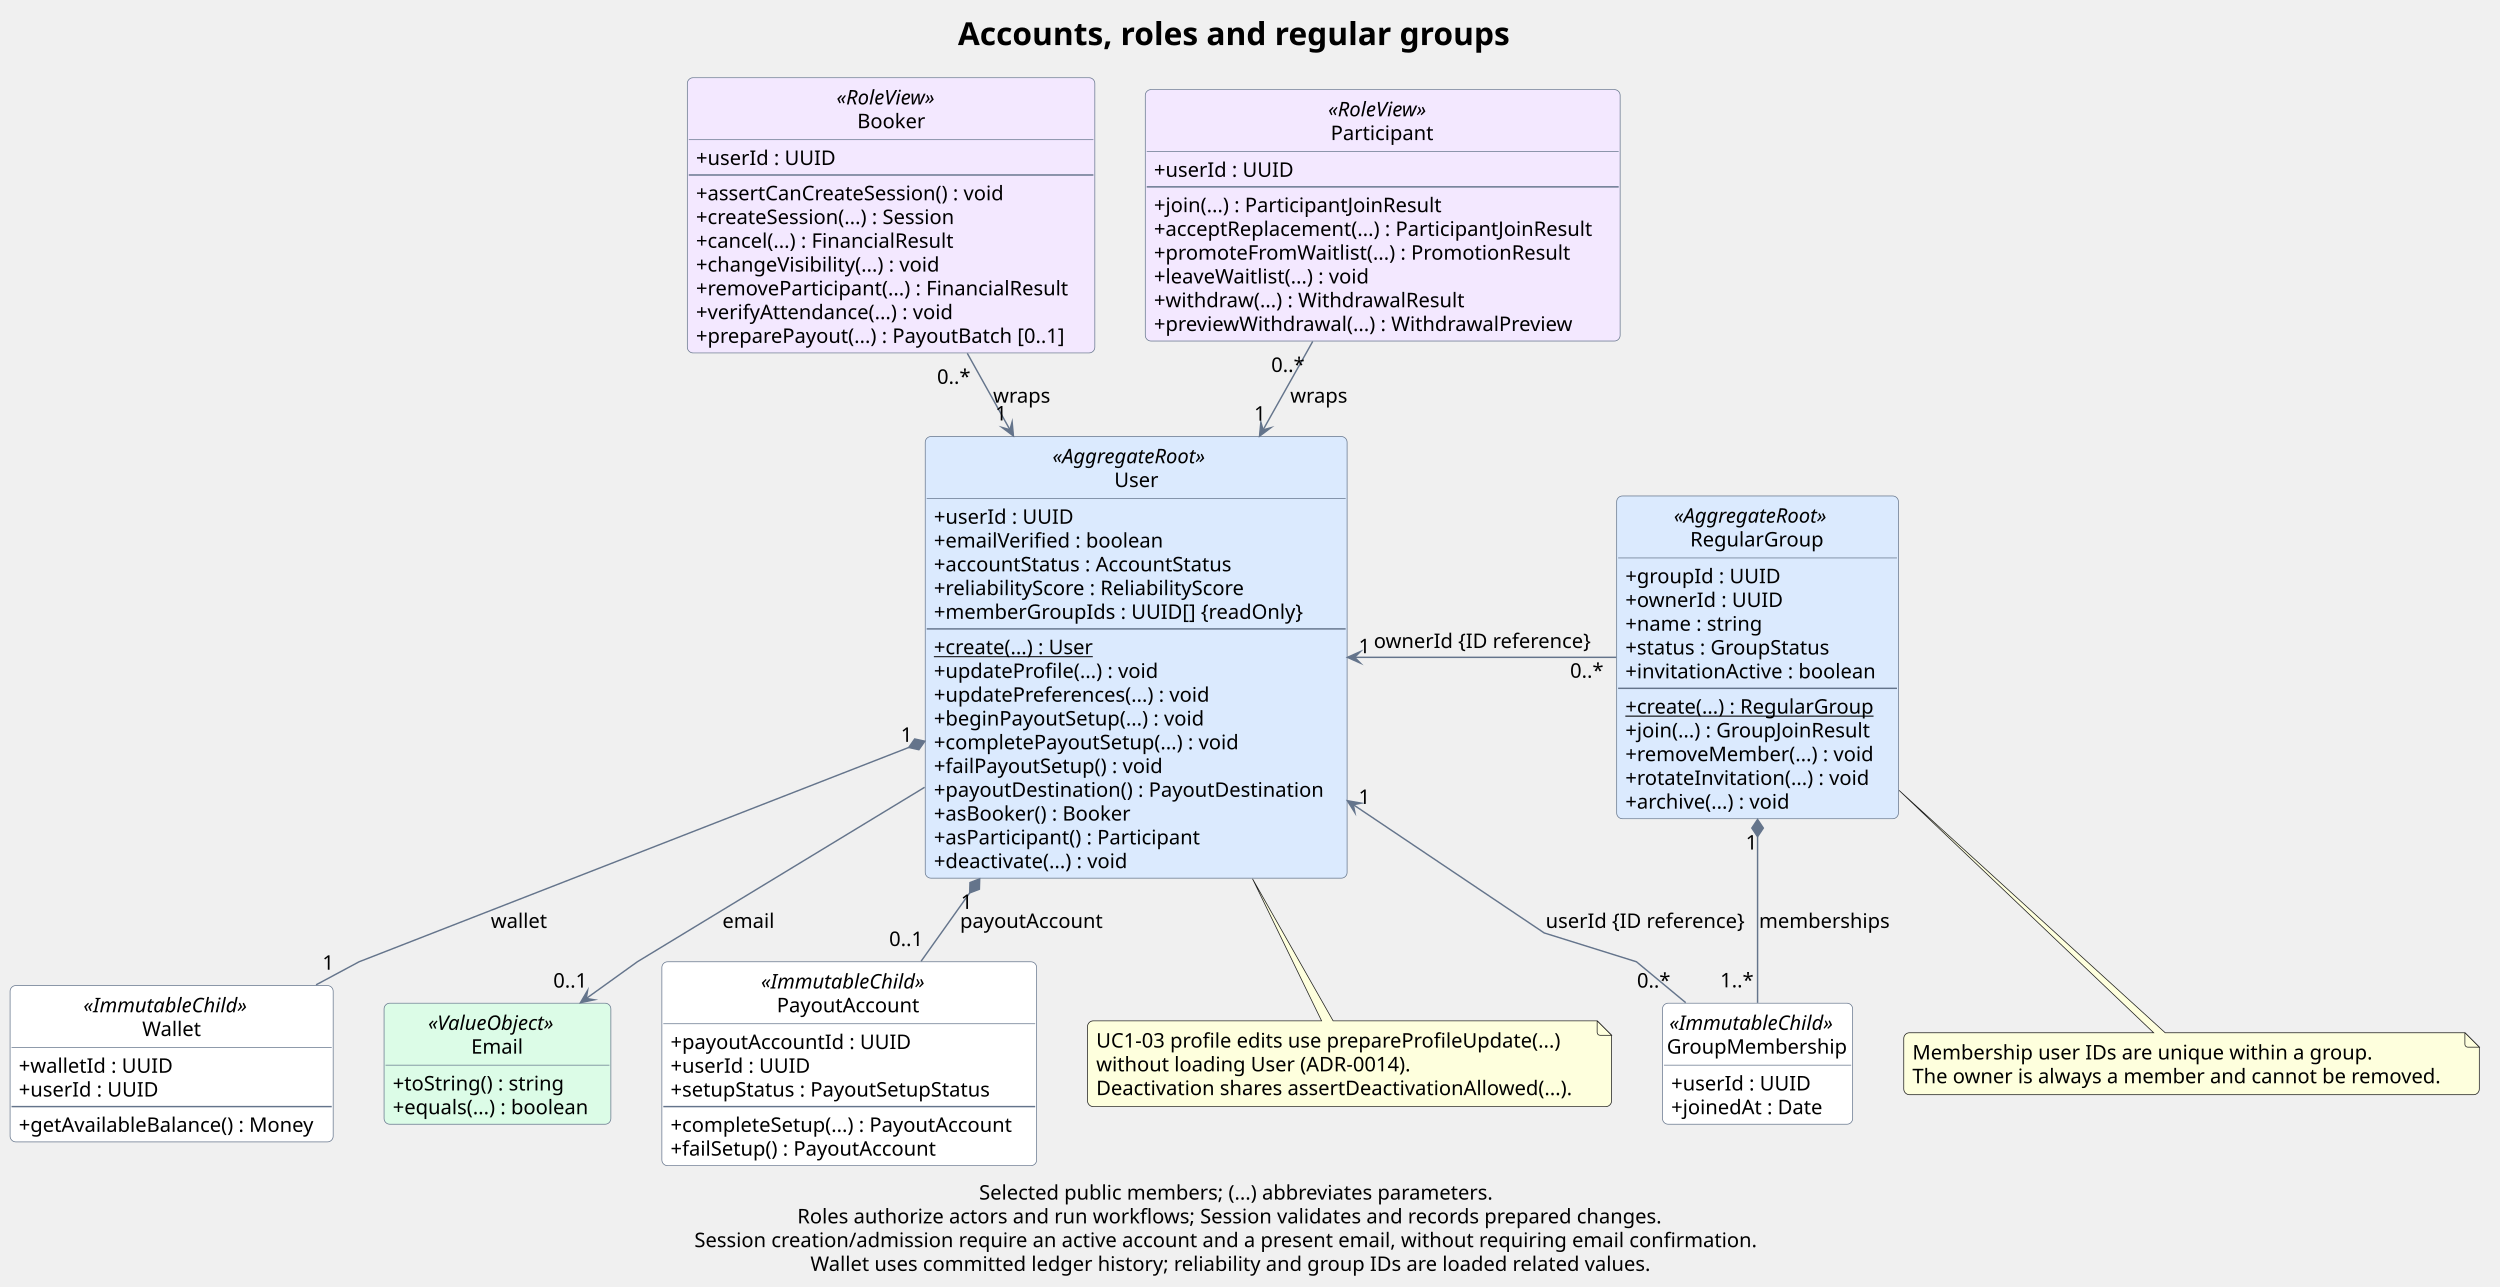
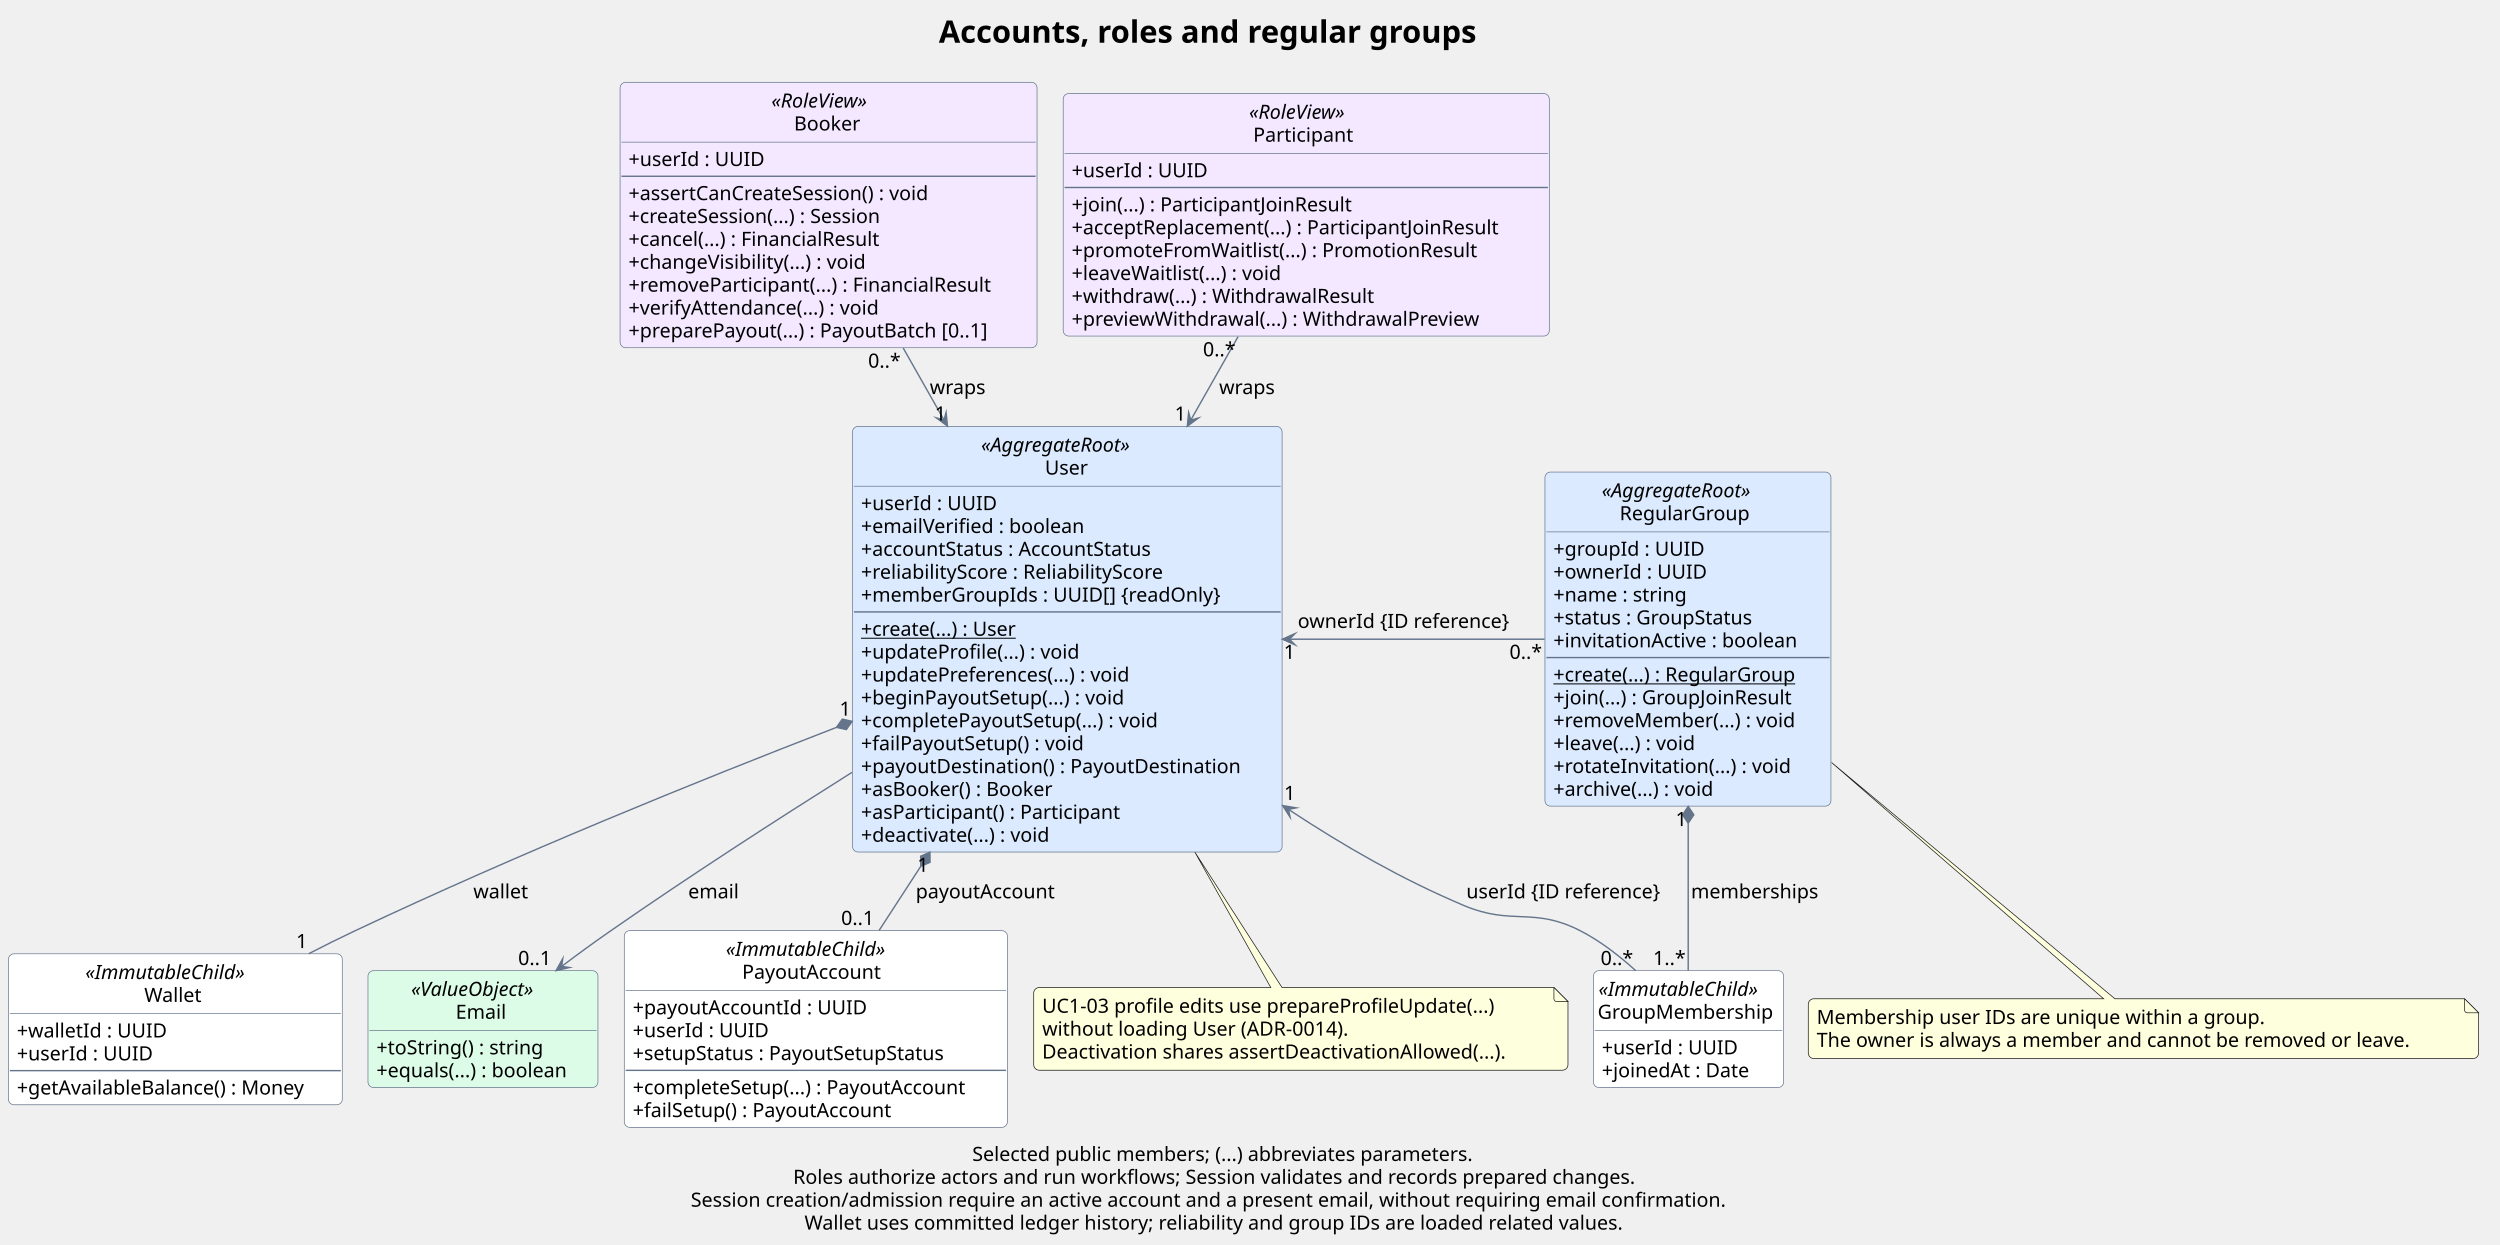
- <svg xmlns="http://www.w3.org/2000/svg" version="1.1" data-diagram-type="CLASS" style="width:1734px;height:892px;background:#FFFFFF;" width="1734px" height="892px" viewBox="0 0 1734 892" zoomAndPan="magnify" preserveAspectRatio="none" contentStyleType="text/css">
+ <svg xmlns="http://www.w3.org/2000/svg" version="1.1" data-diagram-type="CLASS" style="width:1780px;height:886px;background:#FFFFFF;" width="1780px" height="886px" viewBox="0 0 1780 886" zoomAndPan="magnify" preserveAspectRatio="none" contentStyleType="text/css">
  <defs />
  <g font-family="sans-serif" lengthAdjust="spacing">
    <g class="title" data-source-line="1">
-       <text x="664.412" y="31.27" fill="#000" font-size="22" textLength="398.825" font-weight="700">Accounts, roles and regular groups</text>
+       <text x="668.469" y="30.421" fill="#000" font-size="22" textLength="436.563" font-weight="700">Accounts, roles and regular groups</text>
    </g>
    <g class="entity" data-qualified-name="Booker" id="ent0001" data-source-line="23">
-       <rect x="476.73" y="53.91" width="282.642" height="190.883" fill="#F3E8FF" style="stroke:#64748B;stroke-width:0.5;" rx="4" ry="4" />
-       <text x="580.173" y="72.445" fill="#000" font-size="14" textLength="75.756" font-style="italic">«RoleView»</text>
-       <text x="594.569" y="88.934" fill="#000" font-size="14" textLength="46.963">Booker</text>
-       <line x1="477.73" y1="96.887" x2="758.372" y2="96.887" style="stroke:#64748B;stroke-width:0.5;" />
-       <text x="482.73" y="114.422" fill="#000" font-size="14" textLength="100.536">+userId : UUID</text>
-       <line x1="477.73" y1="121.375" x2="758.372" y2="121.375" style="stroke:#64748B;stroke-width:1;" />
-       <text x="482.73" y="138.91" fill="#000" font-size="14" textLength="224.034">+assertCanCreateSession() : void</text>
-       <text x="482.73" y="155.398" fill="#000" font-size="14" textLength="190.176">+createSession(...) : Session</text>
-       <text x="482.73" y="171.887" fill="#000" font-size="14" textLength="190.839">+cancel(...) : FinancialResult</text>
-       <text x="482.73" y="188.375" fill="#000" font-size="14" textLength="182.212">+changeVisibility(...) : void</text>
-       <text x="482.73" y="204.863" fill="#000" font-size="14" textLength="270.642">+removeParticipant(...) : FinancialResult</text>
-       <text x="482.73" y="221.352" fill="#000" font-size="14" textLength="189.622">+verifyAttendance(...) : void</text>
-       <text x="482.73" y="237.84" fill="#000" font-size="14" textLength="266.82">+preparePayout(...) : PayoutBatch [0..1]</text>
+       <rect x="441.5" y="58.609" width="296.874" height="188.969" fill="#F3E8FF" style="stroke:#64748B;stroke-width:0.5;" rx="4" ry="4" />
+       <text x="549.208" y="76.604" fill="#000" font-size="14" textLength="81.457" font-style="italic">«RoleView»</text>
+       <text x="565.331" y="92.901" fill="#000" font-size="14" textLength="49.212">Booker</text>
+       <line x1="442.5" y1="101.203" x2="737.374" y2="101.203" style="stroke:#64748B;stroke-width:0.5;" />
+       <text x="447.5" y="118.198" fill="#000" font-size="14" textLength="104.303">+userId : UUID</text>
+       <line x1="442.5" y1="125.5" x2="737.374" y2="125.5" style="stroke:#64748B;stroke-width:1;" />
+       <text x="447.5" y="142.495" fill="#000" font-size="14" textLength="236.394">+assertCanCreateSession() : void</text>
+       <text x="447.5" y="158.792" fill="#000" font-size="14" textLength="201.202">+createSession(...) : Session</text>
+       <text x="447.5" y="175.089" fill="#000" font-size="14" textLength="201.182">+cancel(...) : FinancialResult</text>
+       <text x="447.5" y="191.386" fill="#000" font-size="14" textLength="189.752">+changeVisibility(...) : void</text>
+       <text x="447.5" y="207.683" fill="#000" font-size="14" textLength="284.874">+removeParticipant(...) : FinancialResult</text>
+       <text x="447.5" y="223.979" fill="#000" font-size="14" textLength="199.698">+verifyAttendance(...) : void</text>
+       <text x="447.5" y="240.276" fill="#000" font-size="14" textLength="283.514">+preparePayout(...) : PayoutBatch [0..1]</text>
    </g>
    <g class="entity" data-qualified-name="Participant" id="ent0002" data-source-line="35">
-       <rect x="794.37" y="62.15" width="329.358" height="174.395" fill="#F3E8FF" style="stroke:#64748B;stroke-width:0.5;" rx="4" ry="4" />
-       <text x="921.171" y="80.685" fill="#000" font-size="14" textLength="75.756" font-style="italic">«RoleView»</text>
-       <text x="922.966" y="97.174" fill="#000" font-size="14" textLength="72.167">Participant</text>
-       <line x1="795.37" y1="105.127" x2="1122.728" y2="105.127" style="stroke:#64748B;stroke-width:0.5;" />
-       <text x="800.37" y="122.662" fill="#000" font-size="14" textLength="100.536">+userId : UUID</text>
-       <line x1="795.37" y1="129.615" x2="1122.728" y2="129.615" style="stroke:#64748B;stroke-width:1;" />
-       <text x="800.37" y="147.15" fill="#000" font-size="14" textLength="212.023">+join(...) : ParticipantJoinResult</text>
-       <text x="800.37" y="163.638" fill="#000" font-size="14" textLength="317.358">+acceptReplacement(...) : ParticipantJoinResult</text>
-       <text x="800.37" y="180.127" fill="#000" font-size="14" textLength="301.089">+promoteFromWaitlist(...) : PromotionResult</text>
-       <text x="800.37" y="196.615" fill="#000" font-size="14" textLength="159.599">+leaveWaitlist(...) : void</text>
-       <text x="800.37" y="213.103" fill="#000" font-size="14" textLength="225.176">+withdraw(...) : WithdrawalResult</text>
-       <text x="800.37" y="229.592" fill="#000" font-size="14" textLength="299.749">+previewWithdrawal(...) : WithdrawalPreview</text>
+       <rect x="757" y="66.609" width="346.12" height="172.672" fill="#F3E8FF" style="stroke:#64748B;stroke-width:0.5;" rx="4" ry="4" />
+       <text x="889.332" y="84.604" fill="#000" font-size="14" textLength="81.457" font-style="italic">«RoleView»</text>
+       <text x="892.274" y="100.901" fill="#000" font-size="14" textLength="75.571">Participant</text>
+       <line x1="758" y1="109.203" x2="1102.12" y2="109.203" style="stroke:#64748B;stroke-width:0.5;" />
+       <text x="763" y="126.198" fill="#000" font-size="14" textLength="104.303">+userId : UUID</text>
+       <line x1="758" y1="133.5" x2="1102.12" y2="133.5" style="stroke:#64748B;stroke-width:1;" />
+       <text x="763" y="150.495" fill="#000" font-size="14" textLength="219.755">+join(...) : ParticipantJoinResult</text>
+       <text x="763" y="166.792" fill="#000" font-size="14" textLength="334.12">+acceptReplacement(...) : ParticipantJoinResult</text>
+       <text x="763" y="183.089" fill="#000" font-size="14" textLength="313.182">+promoteFromWaitlist(...) : PromotionResult</text>
+       <text x="763" y="199.386" fill="#000" font-size="14" textLength="169.593">+leaveWaitlist(...) : void</text>
+       <text x="763" y="215.683" fill="#000" font-size="14" textLength="237.118">+withdraw(...) : WithdrawalResult</text>
+       <text x="763" y="231.979" fill="#000" font-size="14" textLength="318.637">+previewWithdrawal(...) : WithdrawalPreview</text>
    </g>
    <g class="entity" data-qualified-name="User" id="ent0003" data-source-line="46">
-       <rect x="641.74" y="302.79" width="292.608" height="306.301" fill="#DBEAFE" style="stroke:#64748B;stroke-width:0.5;" rx="4" ry="4" />
-       <text x="729.993" y="321.325" fill="#000" font-size="14" textLength="116.102" font-style="italic">«AggregateRoot»</text>
-       <text x="772.862" y="337.814" fill="#000" font-size="14" textLength="30.365">User</text>
-       <line x1="642.74" y1="345.767" x2="933.348" y2="345.767" style="stroke:#64748B;stroke-width:0.5;" />
-       <text x="647.74" y="363.302" fill="#000" font-size="14" textLength="100.536">+userId : UUID</text>
-       <text x="647.74" y="379.79" fill="#000" font-size="14" textLength="167.925">+emailVerified : boolean</text>
-       <text x="647.74" y="396.278" fill="#000" font-size="14" textLength="216.057">+accountStatus : AccountStatus</text>
-       <text x="647.74" y="412.767" fill="#000" font-size="14" textLength="226.933">+reliabilityScore : ReliabilityScore</text>
-       <text x="647.74" y="429.255" fill="#000" font-size="14" textLength="260.183">+memberGroupIds : UUID[] {readOnly}</text>
-       <line x1="642.74" y1="436.208" x2="933.348" y2="436.208" style="stroke:#64748B;stroke-width:1;" />
-       <text x="647.74" y="453.743" fill="#000" font-size="14" textLength="118.645" text-decoration="underline">+create(...) : User</text>
-       <text x="647.74" y="470.232" fill="#000" font-size="14" textLength="165.703">+updateProfile(...) : void</text>
-       <text x="647.74" y="486.72" fill="#000" font-size="14" textLength="201.134">+updatePreferences(...) : void</text>
-       <text x="647.74" y="503.208" fill="#000" font-size="14" textLength="196.978">+beginPayoutSetup(...) : void</text>
-       <text x="647.74" y="519.696" fill="#000" font-size="14" textLength="221.437">+completePayoutSetup(...) : void</text>
-       <text x="647.74" y="536.185" fill="#000" font-size="14" textLength="166.585">+failPayoutSetup() : void</text>
-       <text x="647.74" y="552.673" fill="#000" font-size="14" textLength="280.608">+payoutDestination() : PayoutDestination</text>
-       <text x="647.74" y="569.161" fill="#000" font-size="14" textLength="142.317">+asBooker() : Booker</text>
-       <text x="647.74" y="585.65" fill="#000" font-size="14" textLength="192.726">+asParticipant() : Participant</text>
-       <text x="647.74" y="602.138" fill="#000" font-size="14" textLength="144.327">+deactivate(...) : void</text>
+       <rect x="607" y="303.609" width="305.856" height="303.047" fill="#DBEAFE" style="stroke:#64748B;stroke-width:0.5;" rx="4" ry="4" />
+       <text x="698.545" y="321.604" fill="#000" font-size="14" textLength="122.767" font-style="italic">«AggregateRoot»</text>
+       <text x="743.973" y="337.901" fill="#000" font-size="14" textLength="31.91">User</text>
+       <line x1="608" y1="346.203" x2="911.856" y2="346.203" style="stroke:#64748B;stroke-width:0.5;" />
+       <text x="613" y="363.198" fill="#000" font-size="14" textLength="104.303">+userId : UUID</text>
+       <text x="613" y="379.495" fill="#000" font-size="14" textLength="174.084">+emailVerified : boolean</text>
+       <text x="613" y="395.792" fill="#000" font-size="14" textLength="227.117">+accountStatus : AccountStatus</text>
+       <text x="613" y="412.089" fill="#000" font-size="14" textLength="238.472">+reliabilityScore : ReliabilityScore</text>
+       <text x="613" y="428.386" fill="#000" font-size="14" textLength="280.226">+memberGroupIds : UUID[] {readOnly}</text>
+       <line x1="608" y1="435.688" x2="911.856" y2="435.688" style="stroke:#64748B;stroke-width:1;" />
+       <text x="613" y="452.683" fill="#000" font-size="14" textLength="126.28" text-decoration="underline">+create(...) : User</text>
+       <text x="613" y="468.979" fill="#000" font-size="14" textLength="172.662">+updateProfile(...) : void</text>
+       <text x="613" y="485.276" fill="#000" font-size="14" textLength="211.777">+updatePreferences(...) : void</text>
+       <text x="613" y="501.573" fill="#000" font-size="14" textLength="207.382">+beginPayoutSetup(...) : void</text>
+       <text x="613" y="517.87" fill="#000" font-size="14" textLength="233.625">+completePayoutSetup(...) : void</text>
+       <text x="613" y="534.167" fill="#000" font-size="14" textLength="176.169">+failPayoutSetup() : void</text>
+       <text x="613" y="550.464" fill="#000" font-size="14" textLength="293.856">+payoutDestination() : PayoutDestination</text>
+       <text x="613" y="566.761" fill="#000" font-size="14" textLength="150.568">+asBooker() : Booker</text>
+       <text x="613" y="583.058" fill="#000" font-size="14" textLength="203.287">+asParticipant() : Participant</text>
+       <text x="613" y="599.354" fill="#000" font-size="14" textLength="153.371">+deactivate(...) : void</text>
    </g>
    <g class="entity" data-qualified-name="Wallet" id="ent0004" data-source-line="65">
-       <rect x="7" y="683.58" width="224.092" height="108.441" fill="#FFF" style="stroke:#64748B;stroke-width:0.5;" rx="4" ry="4" />
-       <text x="57.827" y="702.115" fill="#000" font-size="14" textLength="122.438" font-style="italic">«ImmutableChild»</text>
-       <text x="98.627" y="718.604" fill="#000" font-size="14" textLength="40.838">Wallet</text>
-       <line x1="8" y1="726.557" x2="230.092" y2="726.557" style="stroke:#64748B;stroke-width:0.5;" />
-       <text x="13" y="744.092" fill="#000" font-size="14" textLength="110.831">+walletId : UUID</text>
-       <text x="13" y="760.58" fill="#000" font-size="14" textLength="100.536">+userId : UUID</text>
-       <line x1="8" y1="767.533" x2="230.092" y2="767.533" style="stroke:#64748B;stroke-width:1;" />
-       <text x="13" y="785.068" fill="#000" font-size="14" textLength="212.092">+getAvailableBalance() : Money</text>
+       <rect x="6" y="679.109" width="237.702" height="107.484" fill="#FFF" style="stroke:#64748B;stroke-width:0.5;" rx="4" ry="4" />
+       <text x="60.761" y="697.104" fill="#000" font-size="14" textLength="128.181" font-style="italic">«ImmutableChild»</text>
+       <text x="102.699" y="713.401" fill="#000" font-size="14" textLength="44.304">Wallet</text>
+       <line x1="7" y1="721.703" x2="242.702" y2="721.703" style="stroke:#64748B;stroke-width:0.5;" />
+       <text x="12" y="738.698" fill="#000" font-size="14" textLength="115.678">+walletId : UUID</text>
+       <text x="12" y="754.995" fill="#000" font-size="14" textLength="104.303">+userId : UUID</text>
+       <line x1="7" y1="762.297" x2="242.702" y2="762.297" style="stroke:#64748B;stroke-width:1;" />
+       <text x="12" y="779.292" fill="#000" font-size="14" textLength="225.702">+getAvailableBalance() : Money</text>
    </g>
    <g class="entity" data-qualified-name="Email" id="ent0005" data-source-line="72">
-       <rect x="266.39" y="695.82" width="157.305" height="83.953" fill="#DCFCE7" style="stroke:#64748B;stroke-width:0.5;" rx="4" ry="4" />
-       <text x="296.921" y="714.355" fill="#000" font-size="14" textLength="96.243" font-style="italic">«ValueObject»</text>
-       <text x="326.801" y="730.844" fill="#000" font-size="14" textLength="36.483">Email</text>
-       <line x1="267.39" y1="738.797" x2="422.695" y2="738.797" style="stroke:#64748B;stroke-width:0.5;" />
-       <text x="272.39" y="756.332" fill="#000" font-size="14" textLength="126.896">+toString() : string</text>
-       <text x="272.39" y="772.82" fill="#000" font-size="14" textLength="145.305">+equals(...) : boolean</text>
+       <rect x="262" y="691.109" width="163.73" height="83.188" fill="#DCFCE7" style="stroke:#64748B;stroke-width:0.5;" rx="4" ry="4" />
+       <text x="292.736" y="709.104" fill="#000" font-size="14" textLength="102.259" font-style="italic">«ValueObject»</text>
+       <text x="324.444" y="725.401" fill="#000" font-size="14" textLength="38.842">Email</text>
+       <line x1="263" y1="733.703" x2="424.73" y2="733.703" style="stroke:#64748B;stroke-width:0.5;" />
+       <text x="268" y="750.698" fill="#000" font-size="14" textLength="132.296">+toString() : string</text>
+       <text x="268" y="766.995" fill="#000" font-size="14" textLength="151.73">+equals(...) : boolean</text>
    </g>
    <g class="entity" data-qualified-name="PayoutAccount" id="ent0006" data-source-line="77">
-       <rect x="459.07" y="667.09" width="259.946" height="141.418" fill="#FFF" style="stroke:#64748B;stroke-width:0.5;" rx="4" ry="4" />
-       <text x="527.824" y="685.625" fill="#000" font-size="14" textLength="122.438" font-style="italic">«ImmutableChild»</text>
-       <text x="538.782" y="702.114" fill="#000" font-size="14" textLength="100.522">PayoutAccount</text>
-       <line x1="460.07" y1="710.067" x2="718.016" y2="710.067" style="stroke:#64748B;stroke-width:0.5;" />
-       <text x="465.07" y="727.602" fill="#000" font-size="14" textLength="172.778">+payoutAccountId : UUID</text>
-       <text x="465.07" y="744.09" fill="#000" font-size="14" textLength="100.536">+userId : UUID</text>
-       <text x="465.07" y="760.578" fill="#000" font-size="14" textLength="228.614">+setupStatus : PayoutSetupStatus</text>
-       <line x1="460.07" y1="767.532" x2="718.016" y2="767.532" style="stroke:#64748B;stroke-width:1;" />
-       <text x="465.07" y="785.067" fill="#000" font-size="14" textLength="247.946">+completeSetup(...) : PayoutAccount</text>
-       <text x="465.07" y="801.555" fill="#000" font-size="14" textLength="193.095">+failSetup() : PayoutAccount</text>
+       <rect x="444.5" y="662.609" width="272.771" height="140.078" fill="#FFF" style="stroke:#64748B;stroke-width:0.5;" rx="4" ry="4" />
+       <text x="516.795" y="680.604" fill="#000" font-size="14" textLength="128.181" font-style="italic">«ImmutableChild»</text>
+       <text x="528.382" y="696.901" fill="#000" font-size="14" textLength="105.007">PayoutAccount</text>
+       <line x1="445.5" y1="705.203" x2="716.271" y2="705.203" style="stroke:#64748B;stroke-width:0.5;" />
+       <text x="450.5" y="722.198" fill="#000" font-size="14" textLength="179.218">+payoutAccountId : UUID</text>
+       <text x="450.5" y="738.495" fill="#000" font-size="14" textLength="104.303">+userId : UUID</text>
+       <text x="450.5" y="754.792" fill="#000" font-size="14" textLength="242.71">+setupStatus : PayoutSetupStatus</text>
+       <line x1="445.5" y1="762.094" x2="716.271" y2="762.094" style="stroke:#64748B;stroke-width:1;" />
+       <text x="450.5" y="779.089" fill="#000" font-size="14" textLength="260.771">+completeSetup(...) : PayoutAccount</text>
+       <text x="450.5" y="795.386" fill="#000" font-size="14" textLength="203.314">+failSetup() : PayoutAccount</text>
    </g>
    <g class="entity" data-qualified-name="RegularGroup" id="ent0007" data-source-line="86">
-       <rect x="1121.33" y="344.01" width="195.422" height="223.859" fill="#DBEAFE" style="stroke:#64748B;stroke-width:0.5;" rx="4" ry="4" />
-       <text x="1160.99" y="362.545" fill="#000" font-size="14" textLength="116.102" font-style="italic">«AggregateRoot»</text>
-       <text x="1172.28" y="379.034" fill="#000" font-size="14" textLength="93.522">RegularGroup</text>
-       <line x1="1122.33" y1="386.987" x2="1315.752" y2="386.987" style="stroke:#64748B;stroke-width:0.5;" />
-       <text x="1127.33" y="404.522" fill="#000" font-size="14" textLength="111.74">+groupId : UUID</text>
-       <text x="1127.33" y="421.01" fill="#000" font-size="14" textLength="112.786">+ownerId : UUID</text>
-       <text x="1127.33" y="437.498" fill="#000" font-size="14" textLength="101.274">+name : string</text>
-       <text x="1127.33" y="453.987" fill="#000" font-size="14" textLength="149.099">+status : GroupStatus</text>
-       <text x="1127.33" y="470.475" fill="#000" font-size="14" textLength="183.422">+invitationActive : boolean</text>
-       <line x1="1122.33" y1="477.428" x2="1315.752" y2="477.428" style="stroke:#64748B;stroke-width:1;" />
-       <text x="1127.33" y="494.963" fill="#000" font-size="14" textLength="181.802" text-decoration="underline">+create(...) : RegularGroup</text>
-       <text x="1127.33" y="511.452" fill="#000" font-size="14" textLength="181.802">+join(...) : GroupJoinResult</text>
-       <text x="1127.33" y="527.94" fill="#000" font-size="14" textLength="181.029">+removeMember(...) : void</text>
-       <text x="1127.33" y="544.428" fill="#000" font-size="14" textLength="179.402">+rotateInvitation(...) : void</text>
-       <text x="1127.33" y="560.916" fill="#000" font-size="14" textLength="123.929">+archive(...) : void</text>
+       <rect x="1100" y="336.109" width="203.625" height="237.859" fill="#DBEAFE" style="stroke:#64748B;stroke-width:0.5;" rx="4" ry="4" />
+       <text x="1140.429" y="354.104" fill="#000" font-size="14" textLength="122.767" font-style="italic">«AggregateRoot»</text>
+       <text x="1153.185" y="370.401" fill="#000" font-size="14" textLength="97.255">RegularGroup</text>
+       <line x1="1101" y1="378.703" x2="1302.625" y2="378.703" style="stroke:#64748B;stroke-width:0.5;" />
+       <text x="1106" y="395.698" fill="#000" font-size="14" textLength="114.734">+groupId : UUID</text>
+       <text x="1106" y="411.995" fill="#000" font-size="14" textLength="117.024">+ownerId : UUID</text>
+       <text x="1106" y="428.292" fill="#000" font-size="14" textLength="105.239">+name : string</text>
+       <text x="1106" y="444.589" fill="#000" font-size="14" textLength="155.907">+status : GroupStatus</text>
+       <text x="1106" y="460.886" fill="#000" font-size="14" textLength="190.695">+invitationActive : boolean</text>
+       <line x1="1101" y1="468.188" x2="1302.625" y2="468.188" style="stroke:#64748B;stroke-width:1;" />
+       <text x="1106" y="485.183" fill="#000" font-size="14" textLength="191.625" text-decoration="underline">+create(...) : RegularGroup</text>
+       <text x="1106" y="501.479" fill="#000" font-size="14" textLength="187.113">+join(...) : GroupJoinResult</text>
+       <text x="1106" y="517.776" fill="#000" font-size="14" textLength="190.306">+removeMember(...) : void</text>
+       <text x="1106" y="534.073" fill="#000" font-size="14" textLength="117.229">+leave(...) : void</text>
+       <text x="1106" y="550.37" fill="#000" font-size="14" textLength="187.804">+rotateInvitation(...) : void</text>
+       <text x="1106" y="566.667" fill="#000" font-size="14" textLength="130.942">+archive(...) : void</text>
    </g>
-     <g class="entity" data-qualified-name="GroupMembership" id="ent0008" data-source-line="100">
-       <rect x="1153.1" y="695.82" width="131.897" height="83.953" fill="#FFF" style="stroke:#64748B;stroke-width:0.5;" rx="4" ry="4" />
-       <text x="1157.829" y="714.355" fill="#000" font-size="14" textLength="122.438" font-style="italic">«ImmutableChild»</text>
-       <text x="1156.1" y="730.844" fill="#000" font-size="14" textLength="125.897">GroupMembership</text>
-       <line x1="1154.1" y1="738.797" x2="1283.997" y2="738.797" style="stroke:#64748B;stroke-width:0.5;" />
-       <text x="1159.1" y="756.332" fill="#000" font-size="14" textLength="100.536">+userId : UUID</text>
-       <text x="1159.1" y="772.82" fill="#000" font-size="14" textLength="112.772">+joinedAt : Date</text>
+     <g class="entity" data-qualified-name="GroupMembership" id="ent0008" data-source-line="101">
+       <rect x="1134.5" y="691.109" width="135.459" height="83.188" fill="#FFF" style="stroke:#64748B;stroke-width:0.5;" rx="4" ry="4" />
+       <text x="1138.139" y="709.104" fill="#000" font-size="14" textLength="128.181" font-style="italic">«ImmutableChild»</text>
+       <text x="1137.5" y="725.401" fill="#000" font-size="14" textLength="129.459">GroupMembership</text>
+       <line x1="1135.5" y1="733.703" x2="1268.959" y2="733.703" style="stroke:#64748B;stroke-width:0.5;" />
+       <text x="1140.5" y="750.698" fill="#000" font-size="14" textLength="104.303">+userId : UUID</text>
+       <text x="1140.5" y="766.995" fill="#000" font-size="14" textLength="116.594">+joinedAt : Date</text>
    </g>
-     <g class="entity" data-qualified-name="GMN19" id="ent0020" data-source-line="115">
-       <path d="M1320.45,720.31 L1320.45,755.287 A4,4 0 0 0 1324.45,759.287 L1715.648,759.287 A4,4 0 0 0 1719.648,755.287 L1719.648,726.31 L1709.648,716.31 L1501.76,716.31 L1317.19,548.19 L1493.76,716.31 L1324.45,716.31 A4,4 0 0 0 1320.45,720.31" style="stroke:#181818;stroke-width:0.5;" fill="#FEFFDD" />
-       <path d="M1709.648,716.31 L1709.648,724.31 A2,2 0 0 0 1711.648,726.31 L1719.648,726.31 L1709.648,716.31" style="stroke:#181818;stroke-width:0.5;" fill="#FEFFDD" />
-       <text x="1326.45" y="734.845" fill="#000" font-size="14" textLength="328.166">Membership user IDs are unique within a group.</text>
-       <text x="1326.45" y="751.334" fill="#000" font-size="14" textLength="378.198">The owner is always a member and cannot be removed.</text>
+     <g class="entity" data-qualified-name="GMN19" id="ent0020" data-source-line="116">
+       <path d="M1287.5,715.109 L1287.5,749.703 A4,4 0 0 0 1291.5,753.703 L1760.758,753.703 A4,4 0 0 0 1764.758,749.703 L1764.758,721.109 L1754.758,711.109 L1505.775,711.109 L1304.071,542.901 L1497.775,711.109 L1291.5,711.109 A4,4 0 0 0 1287.5,715.109" style="stroke:#181818;stroke-width:0.5;" fill="#FEFFDD" />
+       <path d="M1754.758,711.109 L1754.758,719.109 A2,2 0 0 0 1756.758,721.109 L1764.758,721.109 L1754.758,711.109" style="stroke:#181818;stroke-width:0.5;" fill="#FEFFDD" />
+       <text x="1293.5" y="729.104" fill="#000" font-size="14" textLength="337.839">Membership user IDs are unique within a group.</text>
+       <text x="1293.5" y="745.401" fill="#000" font-size="14" textLength="456.258">The owner is always a member and cannot be removed or leave.</text>
    </g>
-     <g class="entity" data-qualified-name="GMN22" id="ent0023" data-source-line="120">
-       <path d="M754.31,712.07 L754.31,763.535 A4,4 0 0 0 758.31,767.535 L1113.777,767.535 A4,4 0 0 0 1117.777,763.535 L1117.777,718.07 L1107.777,708.07 L924.65,708.07 L868.76,609.56 L916.65,708.07 L758.31,708.07 A4,4 0 0 0 754.31,712.07" style="stroke:#181818;stroke-width:0.5;" fill="#FEFFDD" />
-       <path d="M1107.777,708.07 L1107.777,716.07 A2,2 0 0 0 1109.777,718.07 L1117.777,718.07 L1107.777,708.07" style="stroke:#181818;stroke-width:0.5;" fill="#FEFFDD" />
-       <text x="760.31" y="726.605" fill="#000" font-size="14" textLength="338.604">UC1-03 profile edits use prepareProfileUpdate(...)</text>
-       <text x="760.31" y="743.094" fill="#000" font-size="14" textLength="231.636">without loading User (ADR-0014).</text>
-       <text x="760.31" y="759.582" fill="#000" font-size="14" textLength="342.467">Deactivation shares assertDeactivationAllowed(...).</text>
+     <g class="entity" data-qualified-name="GMN22" id="ent0023" data-source-line="121">
+       <path d="M736,707.109 L736,758 A4,4 0 0 0 740,762 L1112.393,762 A4,4 0 0 0 1116.393,758 L1116.393,713.109 L1106.393,703.109 L912.802,703.109 L850.771,606.757 L904.802,703.109 L740,703.109 A4,4 0 0 0 736,707.109" style="stroke:#181818;stroke-width:0.5;" fill="#FEFFDD" />
+       <path d="M1106.393,703.109 L1106.393,711.109 A2,2 0 0 0 1108.393,713.109 L1116.393,713.109 L1106.393,703.109" style="stroke:#181818;stroke-width:0.5;" fill="#FEFFDD" />
+       <text x="742" y="721.104" fill="#000" font-size="14" textLength="347.231">UC1-03 profile edits use prepareProfileUpdate(...)</text>
+       <text x="742" y="737.401" fill="#000" font-size="14" textLength="235.601">without loading User (ADR-0014).</text>
+       <text x="742" y="753.698" fill="#000" font-size="14" textLength="359.393">Deactivation shares assertDeactivationAllowed(...).</text>
    </g>
-     <g class="link" data-entity-1="ent0001" data-entity-2="ent0003" id="lnk9" data-source-line="105" data-link-type="dependency">
-       <path d="M670.9,245.05 C681.09,263.3 689.563,278.484 700.473,298.034" style="stroke:#64748B;stroke-width:1;" fill="none" id="Booker-to-User" codeLine="105" />
-       <polygon points="702.91,302.4,702.017,292.592,700.473,298.034,695.031,296.49,702.91,302.4" fill="#64748B" style="stroke:#64748B;stroke-width:1;stroke-linejoin:miter;stroke-miterlimit:10;" />
-       <text x="688.82" y="279.325" fill="#000" font-size="14" textLength="40.195">wraps</text>
-       <text x="649.917" y="266.219" fill="#000" font-size="14" textLength="24.459">0..*</text>
-       <text x="690.336" y="291.618" fill="#000" font-size="14">1</text>
+     <g class="link" data-entity-1="ent0001" data-entity-2="ent0003" id="lnk9" data-link-type="dependency">
+       <polygon points="674.59,303.386,673.633,293.584,672.125,299.036,666.673,297.528,674.59,303.386" fill="#64748B" style="stroke:#64748B;stroke-width:1;stroke-linejoin:miter;stroke-miterlimit:10;" />
+       <path d="M643.09,247.797 C653.124,265.505 661.388,280.088 672.125,299.036" style="stroke:#64748B;stroke-width:1;" fill="none" />
+       <text x="662" y="280.604" fill="#000" font-size="14" textLength="41.966">wraps</text>
+       <text x="665.59" y="299.381" fill="#000" font-size="14">1</text>
+       <text x="618.09" y="261.792" fill="#000" font-size="14" textLength="24.808">0..*</text>
    </g>
-     <g class="link" data-entity-1="ent0002" data-entity-2="ent0003" id="lnk10" data-source-line="106" data-link-type="dependency">
-       <path d="M910.5,236.82 C898.95,257.4 888.728,275.6 876.058,298.17" style="stroke:#64748B;stroke-width:1;" fill="none" id="Participant-to-User" codeLine="106" />
-       <polygon points="873.61,302.53,881.504,296.64,876.058,298.17,874.528,292.724,873.61,302.53" fill="#64748B" style="stroke:#64748B;stroke-width:1;stroke-linejoin:miter;stroke-miterlimit:10;" />
-       <text x="894.89" y="279.325" fill="#000" font-size="14" textLength="40.195">wraps</text>
-       <text x="881.693" y="257.983" fill="#000" font-size="14" textLength="24.459">0..*</text>
-       <text x="869.838" y="291.755" fill="#000" font-size="14">1</text>
+     <g class="link" data-entity-1="ent0002" data-entity-2="ent0003" id="lnk10" data-link-type="dependency">
+       <polygon points="845.358,303.478,853.275,297.62,847.823,299.128,846.315,293.676,845.358,303.478" fill="#64748B" style="stroke:#64748B;stroke-width:1;stroke-linejoin:miter;stroke-miterlimit:10;" />
+       <path d="M881.512,239.676 C870.177,259.679 860.238,277.219 847.823,299.128" style="stroke:#64748B;stroke-width:1;" fill="none" />
+       <text x="868" y="280.604" fill="#000" font-size="14" textLength="41.966">wraps</text>
+       <text x="836.358" y="299.473" fill="#000" font-size="14">1</text>
+       <text x="856.512" y="253.671" fill="#000" font-size="14" textLength="24.808">0..*</text>
    </g>
-     <g class="link" data-entity-1="ent0003" data-entity-2="ent0004" id="lnk11" data-source-line="107" data-link-type="composition">
-       <path d="M630.29,518.449 C470.69,580.679 249.05,667.09 249.05,667.09 C249.05,667.09 236.51,673.81 219.22,683.08" style="stroke:#64748B;stroke-width:1;" fill="none" id="User-backto-Wallet" codeLine="107" />
-       <polygon points="641.47,514.09,634.427,512.543,630.29,518.449,637.333,519.997,641.47,514.09" fill="#64748B" style="stroke:#64748B;stroke-width:1;stroke-linejoin:miter;stroke-miterlimit:10;" />
-       <text x="340.41" y="643.625" fill="#000" font-size="14" textLength="39.648">wallet</text>
-       <text x="624.79" y="514.539" fill="#000" font-size="14">1</text>
-       <text x="223.597" y="672.611" fill="#000" font-size="14">1</text>
+     <g class="link" data-entity-1="ent0003" data-entity-2="ent0004" id="lnk11" data-link-type="composition">
+       <polygon points="606.74,513.572,599.701,512.006,595.549,517.901,602.588,519.467,606.74,513.572" fill="#64748B" style="stroke:#64748B;stroke-width:1;stroke-linejoin:miter;stroke-miterlimit:10;" />
+       <path d="M595.549,517.901 C494.003,557.181 369.698,607.586 253,662.609 C242.154,667.723 230.926,673.315 219.831,679.031" style="stroke:#64748B;stroke-width:1;" fill="none" />
+       <text x="337" y="639.604" fill="#000" font-size="14" textLength="41.911">wallet</text>
+       <text x="210.831" y="675.027" fill="#000" font-size="14">1</text>
+       <text x="597.74" y="509.567" fill="#000" font-size="14">1</text>
    </g>
-     <g class="link" data-entity-1="ent0003" data-entity-2="ent0006" id="lnk12" data-source-line="108" data-link-type="composition">
-       <path d="M672.567,619.34 C658.377,639.3 651.39,649.12 638.86,666.74" style="stroke:#64748B;stroke-width:1;" fill="none" id="User-backto-PayoutAccount" codeLine="108" />
-       <polygon points="679.52,609.56,672.783,612.133,672.567,619.34,679.304,616.768,679.52,609.56" fill="#64748B" style="stroke:#64748B;stroke-width:1;stroke-linejoin:miter;stroke-miterlimit:10;" />
-       <text x="665.87" y="643.625" fill="#000" font-size="14" textLength="101.596">payoutAccount</text>
-       <text x="666.441" y="630.43" fill="#000" font-size="14">1</text>
-       <text x="616.686" y="656.148" fill="#000" font-size="14" textLength="26.564">0..1</text>
+     <g class="link" data-entity-1="ent0003" data-entity-2="ent0006" id="lnk12" data-link-type="composition">
+       <polygon points="662.12,606.757,655.497,609.609,655.582,616.819,662.206,613.967,662.12,606.757" fill="#64748B" style="stroke:#64748B;stroke-width:1;stroke-linejoin:miter;stroke-miterlimit:10;" />
+       <path d="M655.582,616.819 C642.931,636.29 637.044,645.352 625.866,662.556" style="stroke:#64748B;stroke-width:1;" fill="none" />
+       <text x="652" y="639.604" fill="#000" font-size="14" textLength="105.451">payoutAccount</text>
+       <text x="598.866" y="658.551" fill="#000" font-size="14" textLength="26.715">0..1</text>
+       <text x="653.12" y="620.752" fill="#000" font-size="14">1</text>
    </g>
-     <g class="link" data-entity-1="ent0003" data-entity-2="ent0005" id="lnk13" data-source-line="109" data-link-type="dependency">
-       <path d="M641.31,546.06 C547.01,603.34 442.05,667.09 442.05,667.09 C442.05,667.09 427.54,677.511 406.65,692.531" style="stroke:#64748B;stroke-width:1;" fill="none" id="User-to-Email" codeLine="109" />
-       <polygon points="402.59,695.45,412.232,693.444,406.65,692.531,407.562,686.949,402.59,695.45" fill="#64748B" style="stroke:#64748B;stroke-width:1;stroke-linejoin:miter;stroke-miterlimit:10;" />
-       <text x="501.05" y="643.625" fill="#000" font-size="14" textLength="36.695">email</text>
-       <text x="383.735" y="685" fill="#000" font-size="14" textLength="26.564">0..1</text>
+     <g class="link" data-entity-1="ent0003" data-entity-2="ent0005" id="lnk13" data-link-type="dependency">
+       <polygon points="395.906,691.087,405.499,688.856,399.896,688.074,400.678,682.472,395.906,691.087" fill="#64748B" style="stroke:#64748B;stroke-width:1;stroke-linejoin:miter;stroke-miterlimit:10;" />
+       <path d="M606.592,549.937 C551.8,584.402 490.03,624.361 435,662.609 C422.138,671.549 412.539,678.529 399.896,688.074" style="stroke:#64748B;stroke-width:1;" fill="none" />
+       <text x="490" y="639.604" fill="#000" font-size="14" textLength="38.609">email</text>
+       <text x="368.906" y="687.082" fill="#000" font-size="14" textLength="26.715">0..1</text>
    </g>
-     <g class="link" data-entity-1="ent0007" data-entity-2="ent0008" id="lnk14" data-source-line="110" data-link-type="composition">
-       <path d="M1219.05,580.35 C1219.05,625.17 1219.05,662.06 1219.05,695.57" style="stroke:#64748B;stroke-width:1;" fill="none" id="RegularGroup-backto-GroupMembership" codeLine="110" />
-       <polygon points="1219.05,568.35,1215.05,574.35,1219.05,580.35,1223.05,574.35,1219.05,568.35" fill="#64748B" style="stroke:#64748B;stroke-width:1;stroke-linejoin:miter;stroke-miterlimit:10;" />
-       <text x="1220.05" y="643.625" fill="#000" font-size="14" textLength="92.101">memberships</text>
-       <text x="1210.833" y="589.238" fill="#000" font-size="14">1</text>
-       <text x="1193.101" y="684.827" fill="#000" font-size="14" textLength="24.459">1..*</text>
+     <g class="link" data-entity-1="ent0007" data-entity-2="ent0008" id="lnk14" data-link-type="composition">
+       <polygon points="1202,574.145,1198,580.145,1202,586.145,1206,580.145,1202,574.145" fill="#64748B" style="stroke:#64748B;stroke-width:1;stroke-linejoin:miter;stroke-miterlimit:10;" />
+       <path d="M1202,586.145 C1202,627.914 1202,660.152 1202,691.068" style="stroke:#64748B;stroke-width:1;" fill="none" />
+       <text x="1204" y="639.604" fill="#000" font-size="14" textLength="95.382">memberships</text>
+       <text x="1177" y="687.063" fill="#000" font-size="14" textLength="24.808">1..*</text>
+       <text x="1193" y="588.14" fill="#000" font-size="14">1</text>
    </g>
-     <g class="link" data-entity-1="ent0003" data-entity-2="ent0007" id="lnk16" data-source-line="111" data-link-type="dependency">
-       <path d="M939.56,455.94 C1001.06,455.94 1065.94,455.94 1121.05,455.94" style="stroke:#64748B;stroke-width:1;" fill="none" id="User-backto-RegularGroup" codeLine="111" />
-       <polygon points="934.56,455.94,943.56,459.94,939.56,455.94,943.56,451.94,934.56,455.94" fill="#64748B" style="stroke:#64748B;stroke-width:1;stroke-linejoin:miter;stroke-miterlimit:10;" />
-       <text x="952.84" y="449.475" fill="#000" font-size="14" textLength="150.596">ownerId {ID reference}</text>
-       <text x="942.343" y="453.075" fill="#000" font-size="14">1</text>
-       <text x="1088.989" y="470.081" fill="#000" font-size="14" textLength="24.459">0..*</text>
+     <g class="link" data-entity-1="ent0003" data-entity-2="ent0007" id="lnk16" data-link-type="dependency">
+       <polygon points="913.04,455.109,922.04,459.109,918.04,455.109,922.04,451.109,913.04,455.109" fill="#64748B" style="stroke:#64748B;stroke-width:1;stroke-linejoin:miter;stroke-miterlimit:10;" />
+       <path d="M918.04,455.109 C979.774,455.109 1044.347,455.109 1099.753,455.109" style="stroke:#64748B;stroke-width:1;" fill="none" />
+       <text x="924" y="447.104" fill="#000" font-size="14" textLength="165.361">ownerId {ID reference}</text>
+       <text x="1074.753" y="469.104" fill="#000" font-size="14" textLength="24.808">0..*</text>
+       <text x="914.04" y="469.104" fill="#000" font-size="14">1</text>
    </g>
-     <g class="link" data-entity-1="ent0003" data-entity-2="ent0008" id="lnk18" data-source-line="112" data-link-type="dependency">
-       <path d="M938.67,558.149 C1007.72,604.549 1071.05,647.09 1071.05,647.09 C1071.05,647.09 1135.05,667.09 1135.05,667.09 C1135.05,667.09 1151.12,680.43 1169.21,695.45" style="stroke:#64748B;stroke-width:1;" fill="none" id="User-backto-GroupMembership" codeLine="112" />
-       <polygon points="934.52,555.36,939.759,563.7,938.67,558.149,944.221,557.06,934.52,555.36" fill="#64748B" style="stroke:#64748B;stroke-width:1;stroke-linejoin:miter;stroke-miterlimit:10;" />
-       <text x="1072.05" y="643.625" fill="#000" font-size="14" textLength="138.346">userId {ID reference}</text>
-       <text x="942.301" y="557.622" fill="#000" font-size="14">1</text>
-       <text x="1135.391" y="685" fill="#000" font-size="14" textLength="24.459">0..*</text>
+     <g class="link" data-entity-1="ent0003" data-entity-2="ent0008" id="lnk18" data-link-type="dependency">
+       <polygon points="913.243,573.566,918.553,581.861,917.417,576.319,922.958,575.183,913.243,573.566" fill="#64748B" style="stroke:#64748B;stroke-width:1;stroke-linejoin:miter;stroke-miterlimit:10;" />
+       <path d="M917.417,576.319 C957.637,602.853 997.956,625.915 1042,644.609 C1076.746,659.357 1091.383,645.444 1125,662.609 C1139.228,669.875 1152.87,680.428 1164.613,691.105" style="stroke:#64748B;stroke-width:1;" fill="none" />
+       <text x="1044" y="639.604" fill="#000" font-size="14" textLength="152.64">userId {ID reference}</text>
+       <text x="1139.613" y="687.1" fill="#000" font-size="14" textLength="24.808">0..*</text>
+       <text x="914.243" y="569.561" fill="#000" font-size="14">1</text>
    </g>
-     <g class="caption" data-source-line="129">
-       <text x="679.097" y="832.043" fill="#000" font-size="14" textLength="369.455">Selected public members; (...) abbreviates parameters.</text>
-       <text x="553.008" y="848.532" fill="#000" font-size="14" textLength="621.633">Roles authorize actors and run workflows; Session validates and records prepared changes.</text>
-       <text x="481.62" y="865.02" fill="#000" font-size="14" textLength="764.408">Session creation/admission require an active account and a present email, without requiring email confirmation.</text>
-       <text x="562.079" y="881.508" fill="#000" font-size="14" textLength="603.49">Wallet uses committed ledger history; reliability and group IDs are loaded related values.</text>
+     <g class="caption" data-source-line="130">
+       <text x="692.24" y="826.604" fill="#000" font-size="14" textLength="389.02">Selected public members; (...) abbreviates parameters.</text>
+       <text x="564.726" y="842.901" fill="#000" font-size="14" textLength="644.048">Roles authorize actors and run workflows; Session validates and records prepared changes.</text>
+       <text x="491.807" y="859.198" fill="#000" font-size="14" textLength="789.886">Session creation/admission require an active account and a present email, without requiring email confirmation.</text>
+       <text x="572.775" y="875.495" fill="#000" font-size="14" textLength="627.949">Wallet uses committed ledger history; reliability and group IDs are loaded related values.</text>
    </g>
  </g>
</svg>
